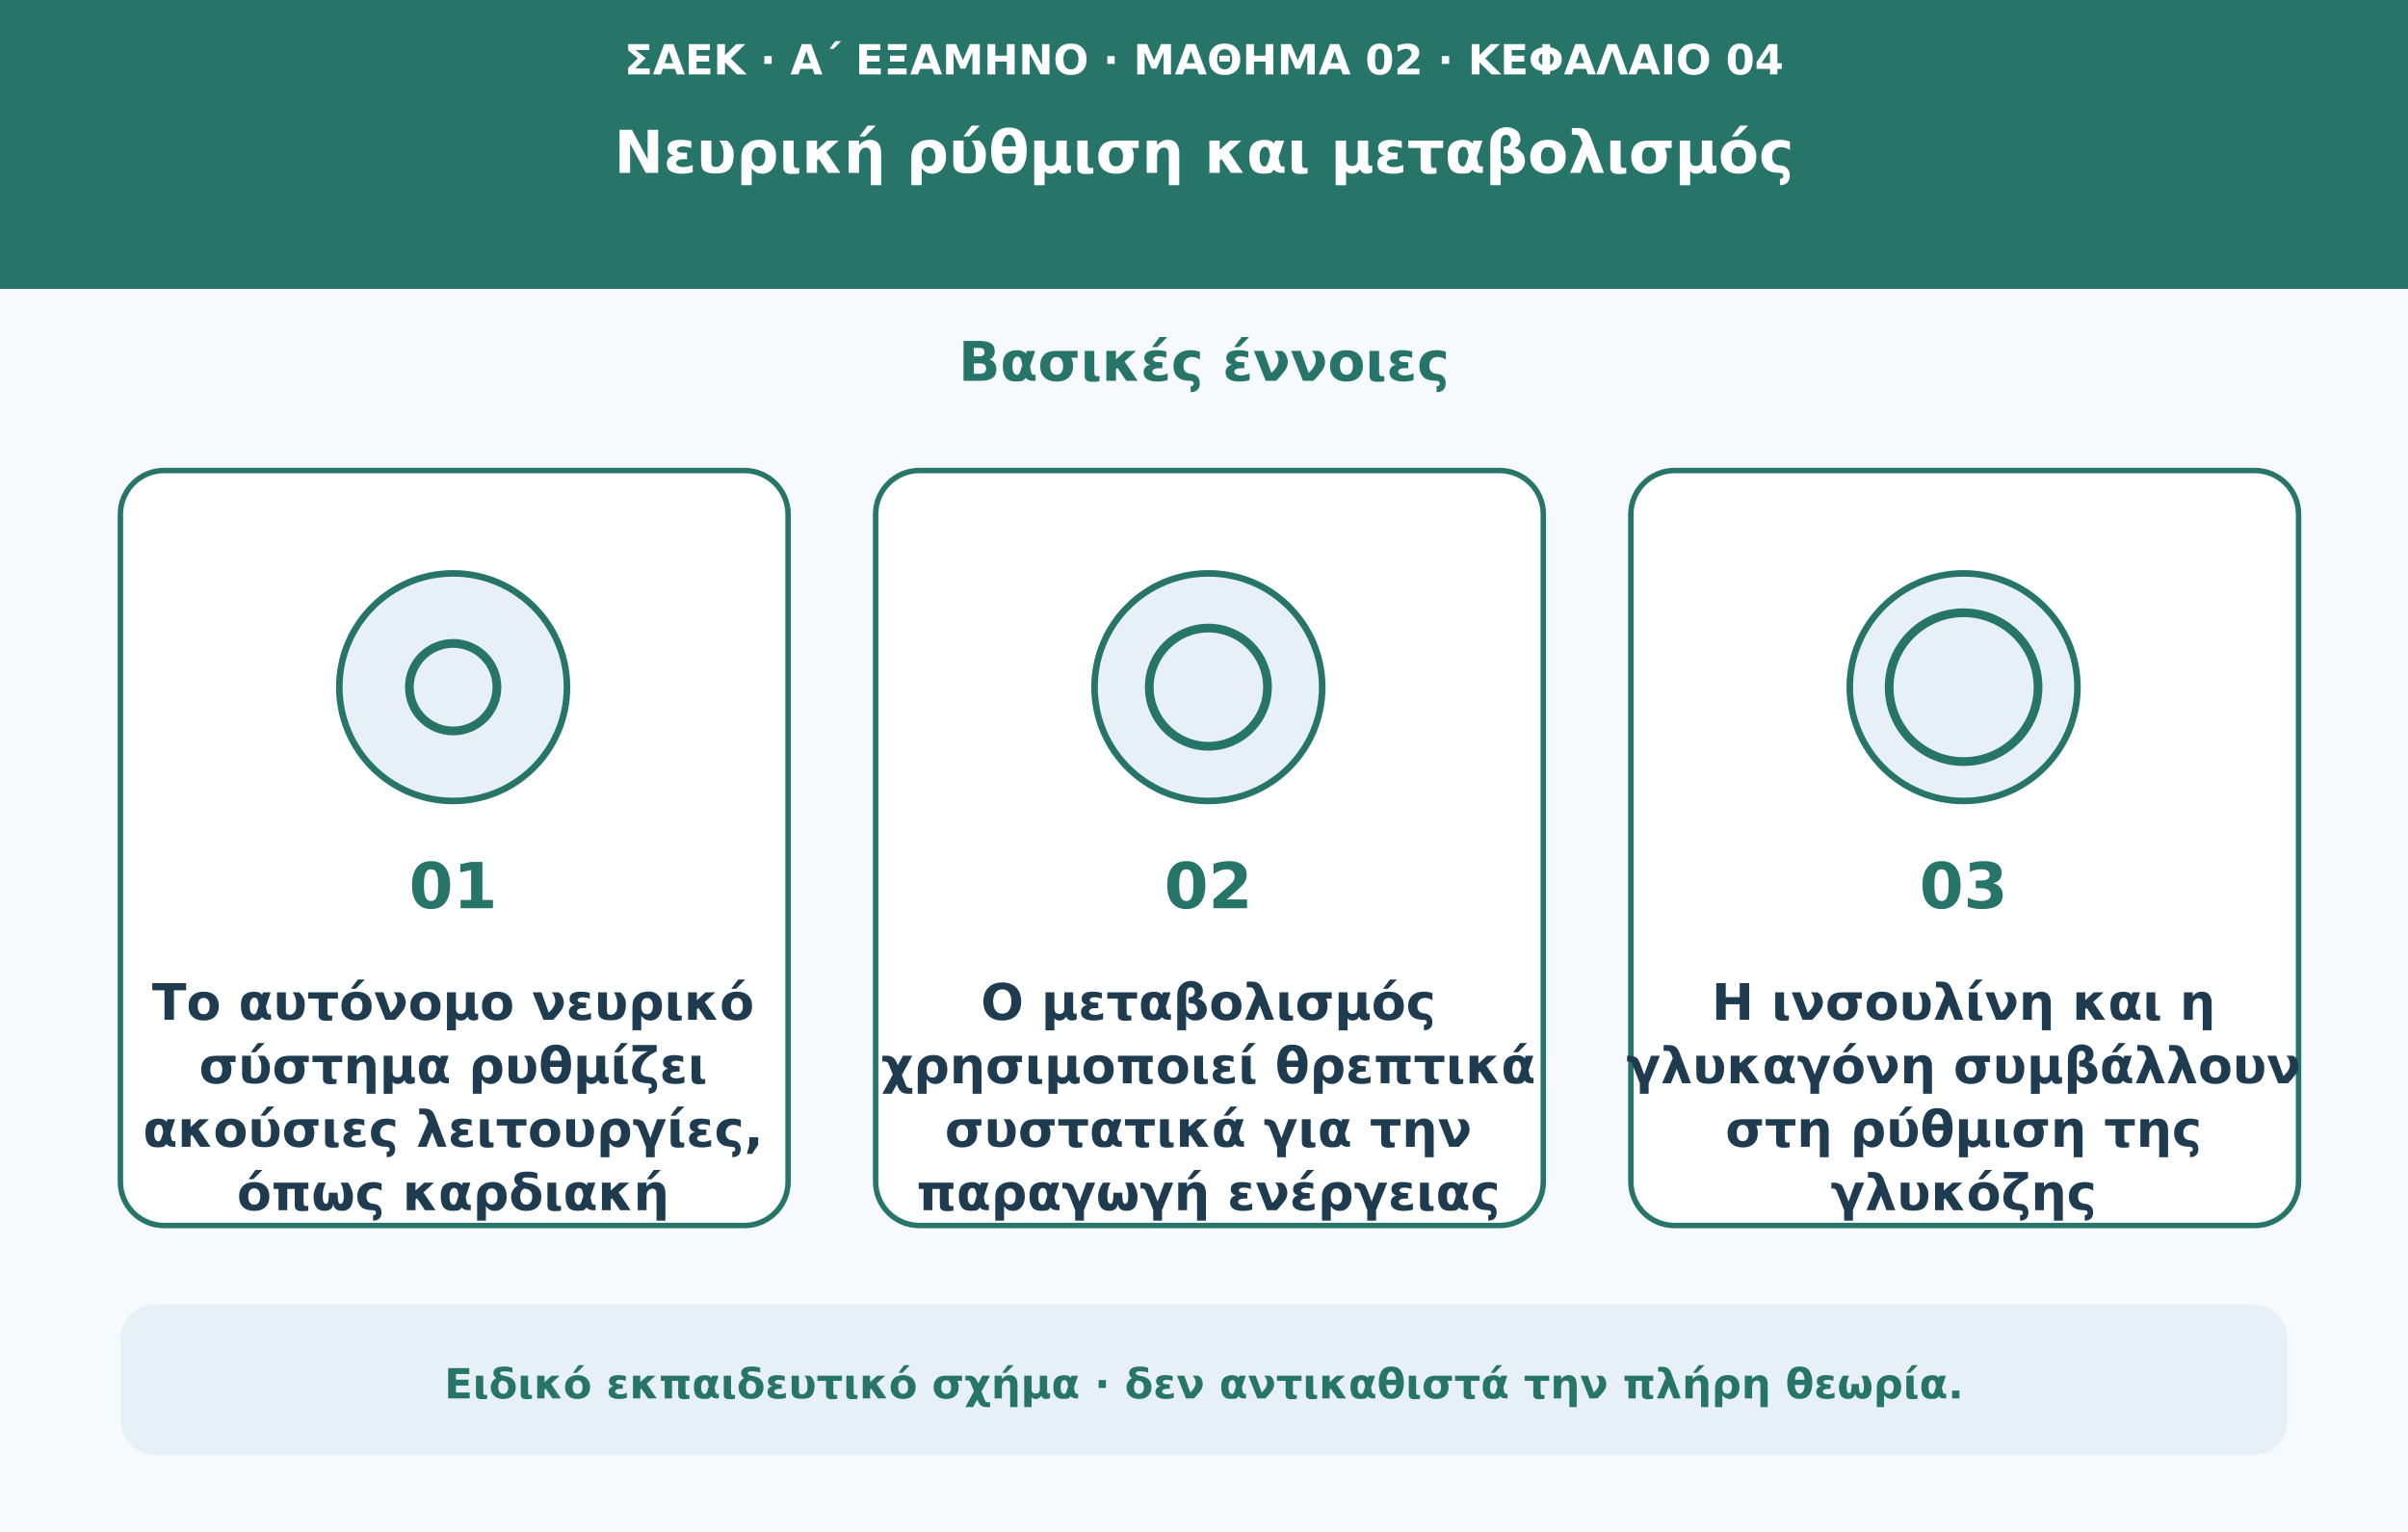
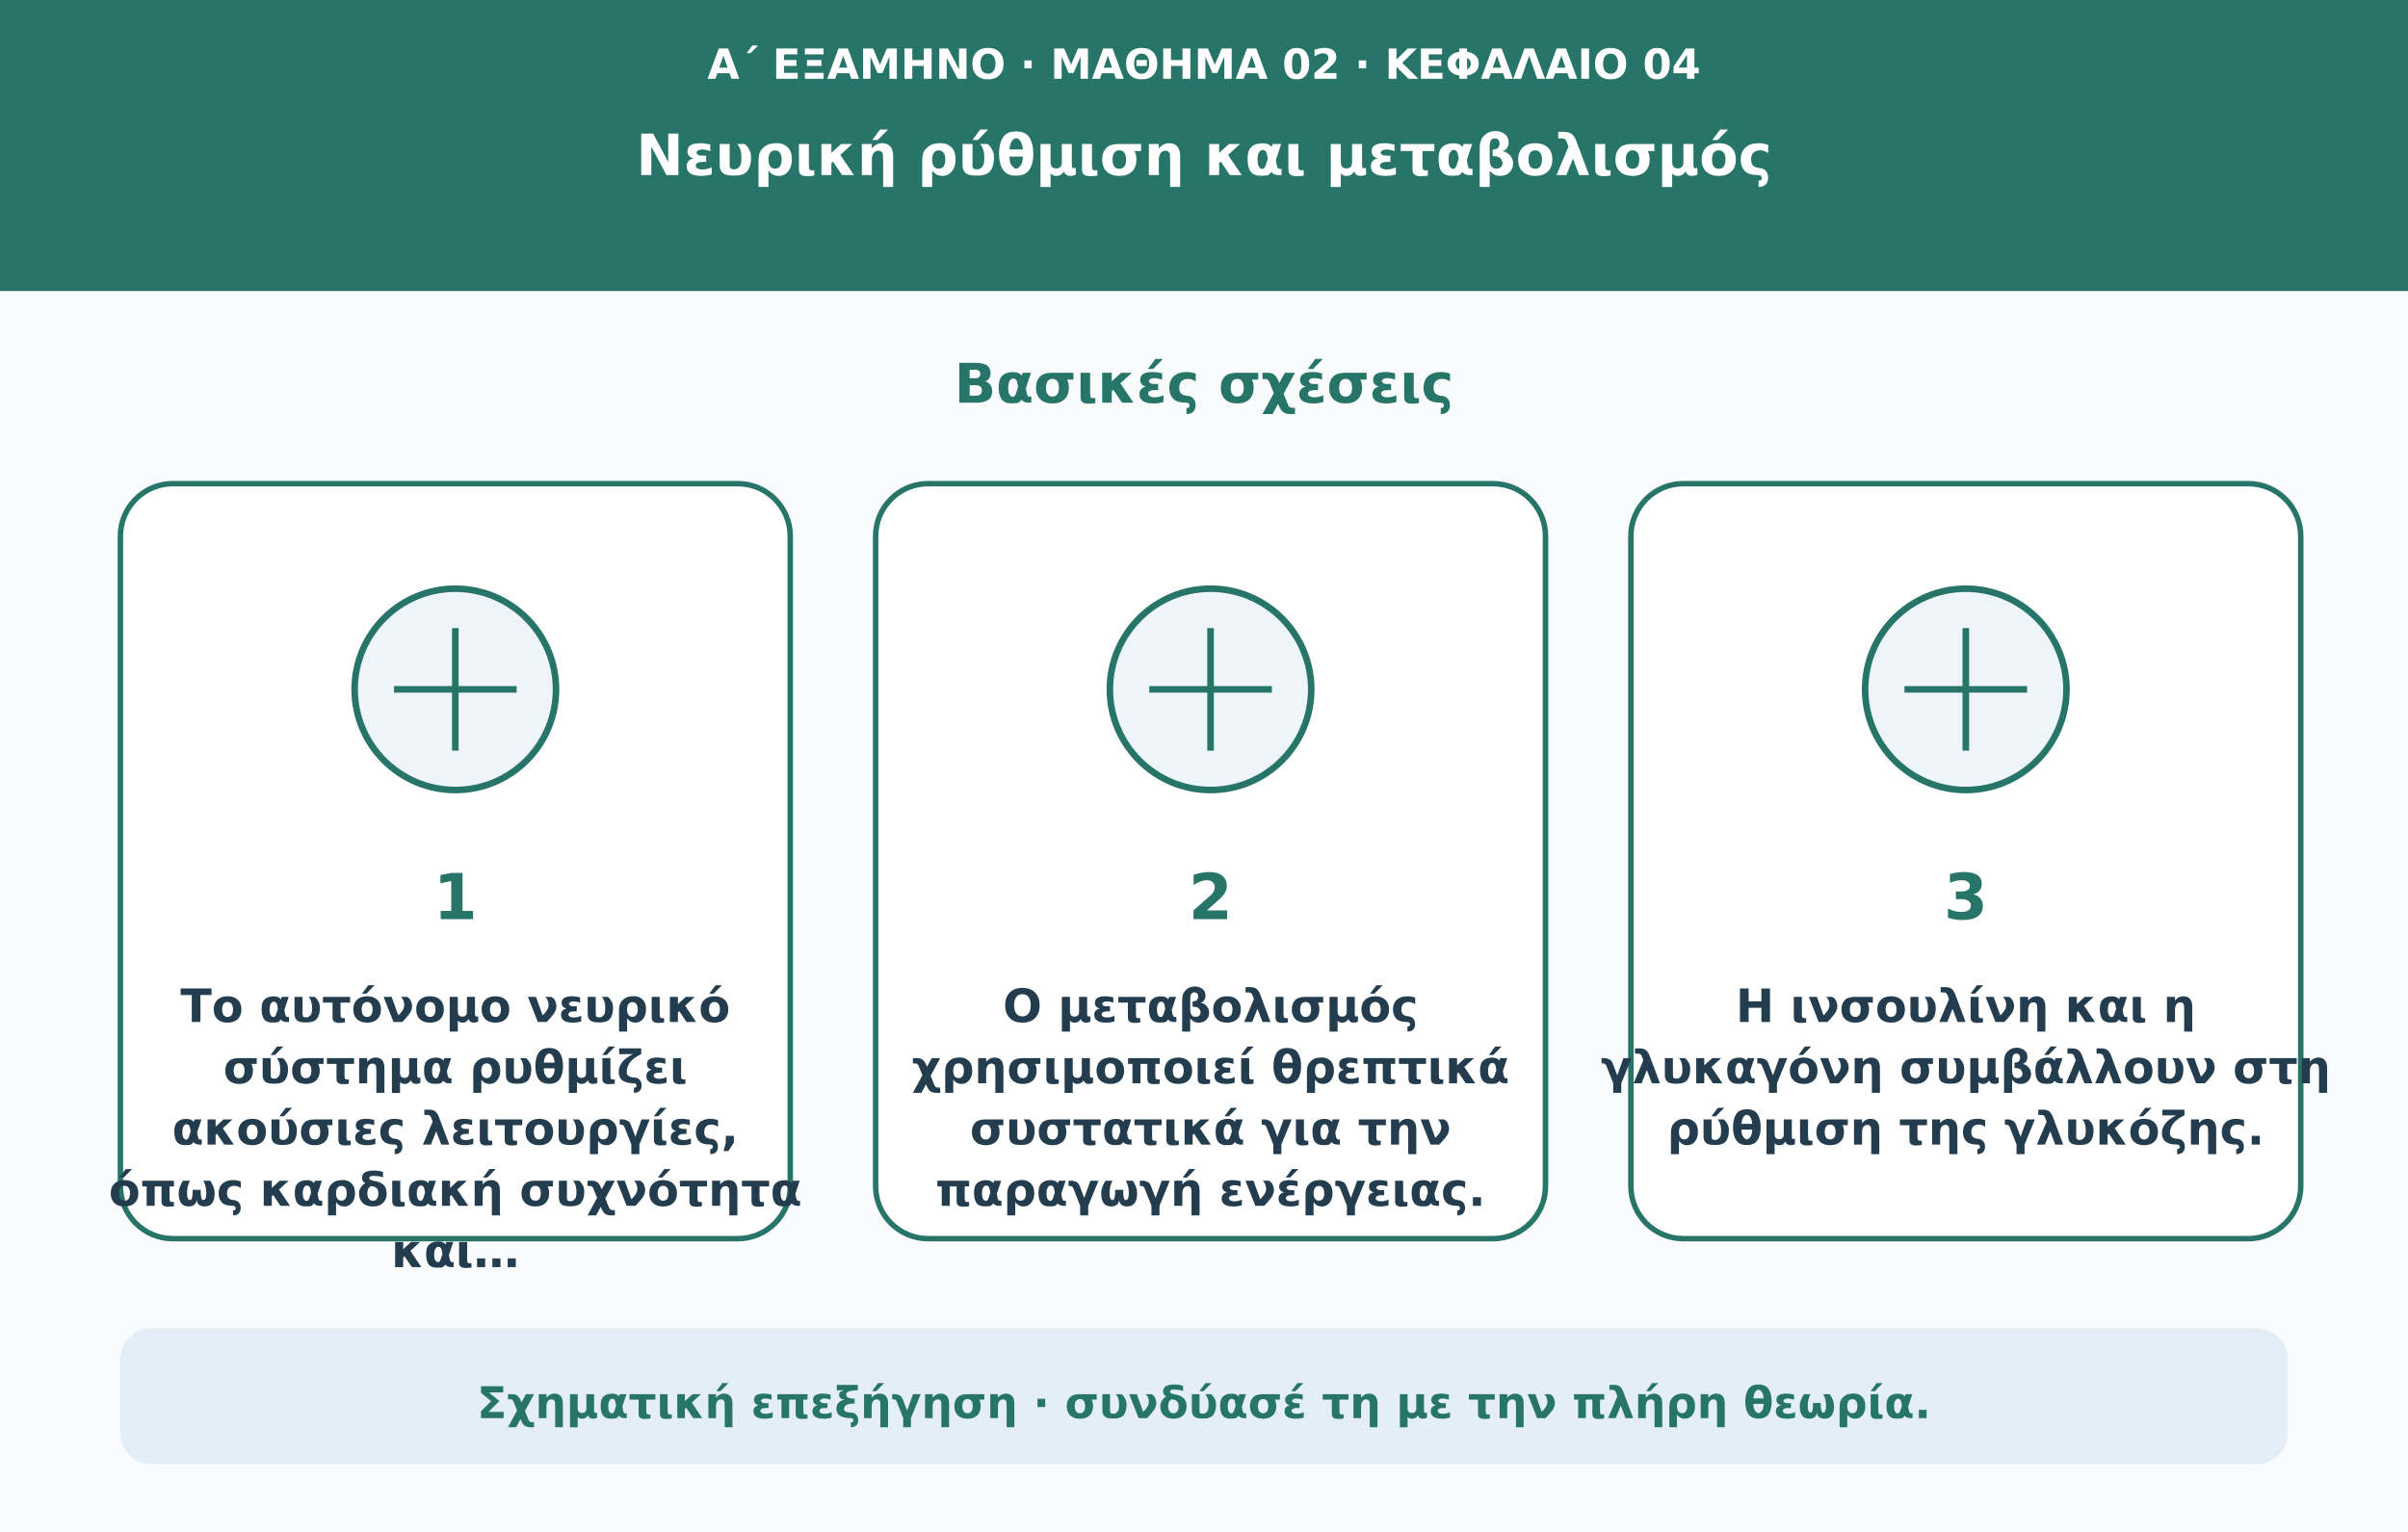
- <svg xmlns="http://www.w3.org/2000/svg" viewBox="0 0 1100 700" role="img" aria-labelledby="t d">
-   <rect width="1100" height="700" fill="#f7fafd" />
-   <rect width="1100" height="132" fill="#267568" />
-   <text x="550" y="34" text-anchor="middle" fill="#ffffff" font-weight="600" font-size="19" font-family="DejaVu Sans,Arial,sans-serif">ΣΑΕΚ · Α΄ ΕΞΑΜΗΝΟ · ΜΑΘΗΜΑ 02 · ΚΕΦΑΛΑΙΟ 04</text>
-   <text x="550" y="79" text-anchor="middle" fill="#ffffff" font-weight="750" font-size="27" font-family="DejaVu Sans,Arial,sans-serif">Νευρική ρύθμιση και μεταβολισμός</text>
-   <text x="550" y="174" text-anchor="middle" fill="#267568" font-weight="750" font-size="25" font-family="DejaVu Sans,Arial,sans-serif">Βασικές έννοιες</text>
-   <rect x="55" y="215" width="305" height="345" rx="20" fill="#ffffff" stroke="#267568" stroke-width="2.5" />
-   <circle cx="207" cy="314" r="52" fill="#e7f0f7" stroke="#267568" stroke-width="3" />
-   <circle cx="207" cy="314" r="20" fill="none" stroke="#267568" stroke-width="4" />
-   <text x="207" y="415" text-anchor="middle" fill="#267568" font-weight="750" font-size="29" font-family="DejaVu Sans,Arial,sans-serif">01</text>
-   <text x="207" y="466" text-anchor="middle" fill="#1e3b50" font-weight="650" font-size="23" font-family="DejaVu Sans,Arial,sans-serif">Το αυτόνομο νευρικό</text>
-   <text x="207" y="495" text-anchor="middle" fill="#1e3b50" font-weight="650" font-size="23" font-family="DejaVu Sans,Arial,sans-serif">σύστημα ρυθμίζει</text>
-   <text x="207" y="524" text-anchor="middle" fill="#1e3b50" font-weight="650" font-size="23" font-family="DejaVu Sans,Arial,sans-serif">ακούσιες λειτουργίες,</text>
-   <text x="207" y="553" text-anchor="middle" fill="#1e3b50" font-weight="650" font-size="23" font-family="DejaVu Sans,Arial,sans-serif">όπως καρδιακή</text>
-   <rect x="400" y="215" width="305" height="345" rx="20" fill="#ffffff" stroke="#267568" stroke-width="2.5" />
-   <circle cx="552" cy="314" r="52" fill="#e7f0f7" stroke="#267568" stroke-width="3" />
-   <circle cx="552" cy="314" r="27" fill="none" stroke="#267568" stroke-width="4" />
-   <text x="552" y="415" text-anchor="middle" fill="#267568" font-weight="750" font-size="29" font-family="DejaVu Sans,Arial,sans-serif">02</text>
-   <text x="552" y="466" text-anchor="middle" fill="#1e3b50" font-weight="650" font-size="23" font-family="DejaVu Sans,Arial,sans-serif">Ο μεταβολισμός</text>
-   <text x="552" y="495" text-anchor="middle" fill="#1e3b50" font-weight="650" font-size="23" font-family="DejaVu Sans,Arial,sans-serif">χρησιμοποιεί θρεπτικά</text>
-   <text x="552" y="524" text-anchor="middle" fill="#1e3b50" font-weight="650" font-size="23" font-family="DejaVu Sans,Arial,sans-serif">συστατικά για την</text>
-   <text x="552" y="553" text-anchor="middle" fill="#1e3b50" font-weight="650" font-size="23" font-family="DejaVu Sans,Arial,sans-serif">παραγωγή ενέργειας</text>
-   <rect x="745" y="215" width="305" height="345" rx="20" fill="#ffffff" stroke="#267568" stroke-width="2.5" />
-   <circle cx="897" cy="314" r="52" fill="#e7f0f7" stroke="#267568" stroke-width="3" />
-   <circle cx="897" cy="314" r="34" fill="none" stroke="#267568" stroke-width="4" />
-   <text x="897" y="415" text-anchor="middle" fill="#267568" font-weight="750" font-size="29" font-family="DejaVu Sans,Arial,sans-serif">03</text>
-   <text x="897" y="466" text-anchor="middle" fill="#1e3b50" font-weight="650" font-size="23" font-family="DejaVu Sans,Arial,sans-serif">Η ινσουλίνη και η</text>
-   <text x="897" y="495" text-anchor="middle" fill="#1e3b50" font-weight="650" font-size="23" font-family="DejaVu Sans,Arial,sans-serif">γλυκαγόνη συμβάλλουν</text>
-   <text x="897" y="524" text-anchor="middle" fill="#1e3b50" font-weight="650" font-size="23" font-family="DejaVu Sans,Arial,sans-serif">στη ρύθμιση της</text>
-   <text x="897" y="553" text-anchor="middle" fill="#1e3b50" font-weight="650" font-size="23" font-family="DejaVu Sans,Arial,sans-serif">γλυκόζης</text>
-   <rect x="55" y="596" width="990" height="69" rx="16" fill="#e7f0f7" />
-   <text x="550" y="639" text-anchor="middle" fill="#267568" font-weight="600" font-size="19" font-family="DejaVu Sans,Arial,sans-serif">Ειδικό εκπαιδευτικό σχήμα · δεν αντικαθιστά την πλήρη θεωρία.</text>
+ <svg xmlns="http://www.w3.org/2000/svg" viewBox="0 0 1100 700" role="img" aria-labelledby="title desc">
+   <rect width="1100" height="700" fill="#f9fbfd" />
+   <rect width="1100" height="133" fill="#267568" />
+   <text x="550" y="36" text-anchor="middle" fill="#ffffff" font-weight="600" font-size="19" font-family="DejaVu Sans,Arial,sans-serif">Α΄ ΕΞΑΜΗΝΟ · ΜΑΘΗΜΑ 02 · ΚΕΦΑΛΑΙΟ 04</text>
+   <text x="550" y="80" text-anchor="middle" fill="#ffffff" font-weight="750" font-size="26" font-family="DejaVu Sans,Arial,sans-serif">Νευρική ρύθμιση και μεταβολισμός</text>
+   <text x="550" y="184" text-anchor="middle" fill="#267568" font-weight="750" font-size="25" font-family="DejaVu Sans,Arial,sans-serif">Βασικές σχέσεις</text>
+   <rect x="55" y="221" width="306" height="345" rx="24" fill="#fff" stroke="#267568" stroke-width="2.5" />
+   <circle cx="208" cy="315" r="46" fill="#edf4fa" stroke="#267568" stroke-width="3" />
+   <path d="M180 315h56m-28-28v56" stroke="#267568" stroke-width="3" />
+   <text x="208" y="420" text-anchor="middle" fill="#267568" font-weight="750" font-size="29" font-family="DejaVu Sans,Arial,sans-serif">1</text>
+   <text x="208" y="467" text-anchor="middle" fill="#233d4f" font-weight="650" font-size="21" font-family="DejaVu Sans,Arial,sans-serif">Το αυτόνομο νευρικό</text>
+   <text x="208" y="495" text-anchor="middle" fill="#233d4f" font-weight="650" font-size="21" font-family="DejaVu Sans,Arial,sans-serif">σύστημα ρυθμίζει</text>
+   <text x="208" y="523" text-anchor="middle" fill="#233d4f" font-weight="650" font-size="21" font-family="DejaVu Sans,Arial,sans-serif">ακούσιες λειτουργίες,</text>
+   <text x="208" y="551" text-anchor="middle" fill="#233d4f" font-weight="650" font-size="21" font-family="DejaVu Sans,Arial,sans-serif">όπως καρδιακή συχνότητα</text>
+   <text x="208" y="579" text-anchor="middle" fill="#233d4f" font-weight="650" font-size="21" font-family="DejaVu Sans,Arial,sans-serif">και…</text>
+   <rect x="400" y="221" width="306" height="345" rx="24" fill="#fff" stroke="#267568" stroke-width="2.5" />
+   <circle cx="553" cy="315" r="46" fill="#edf4fa" stroke="#267568" stroke-width="3" />
+   <path d="M525 315h56m-28-28v56" stroke="#267568" stroke-width="3" />
+   <text x="553" y="420" text-anchor="middle" fill="#267568" font-weight="750" font-size="29" font-family="DejaVu Sans,Arial,sans-serif">2</text>
+   <text x="553" y="467" text-anchor="middle" fill="#233d4f" font-weight="650" font-size="21" font-family="DejaVu Sans,Arial,sans-serif">Ο μεταβολισμός</text>
+   <text x="553" y="495" text-anchor="middle" fill="#233d4f" font-weight="650" font-size="21" font-family="DejaVu Sans,Arial,sans-serif">χρησιμοποιεί θρεπτικά</text>
+   <text x="553" y="523" text-anchor="middle" fill="#233d4f" font-weight="650" font-size="21" font-family="DejaVu Sans,Arial,sans-serif">συστατικά για την</text>
+   <text x="553" y="551" text-anchor="middle" fill="#233d4f" font-weight="650" font-size="21" font-family="DejaVu Sans,Arial,sans-serif">παραγωγή ενέργειας.</text>
+   <rect x="745" y="221" width="306" height="345" rx="24" fill="#fff" stroke="#267568" stroke-width="2.5" />
+   <circle cx="898" cy="315" r="46" fill="#edf4fa" stroke="#267568" stroke-width="3" />
+   <path d="M870 315h56m-28-28v56" stroke="#267568" stroke-width="3" />
+   <text x="898" y="420" text-anchor="middle" fill="#267568" font-weight="750" font-size="29" font-family="DejaVu Sans,Arial,sans-serif">3</text>
+   <text x="898" y="467" text-anchor="middle" fill="#233d4f" font-weight="650" font-size="21" font-family="DejaVu Sans,Arial,sans-serif">Η ινσουλίνη και η</text>
+   <text x="898" y="495" text-anchor="middle" fill="#233d4f" font-weight="650" font-size="21" font-family="DejaVu Sans,Arial,sans-serif">γλυκαγόνη συμβάλλουν στη</text>
+   <text x="898" y="523" text-anchor="middle" fill="#233d4f" font-weight="650" font-size="21" font-family="DejaVu Sans,Arial,sans-serif">ρύθμιση της γλυκόζης.</text>
+   <rect x="55" y="607" width="990" height="62" rx="14" fill="#e4eef7" />
+   <text x="550" y="648" text-anchor="middle" fill="#267568" font-weight="650" font-size="20" font-family="DejaVu Sans,Arial,sans-serif">Σχηματική επεξήγηση · συνδύασέ τη με την πλήρη θεωρία.</text>
</svg>
